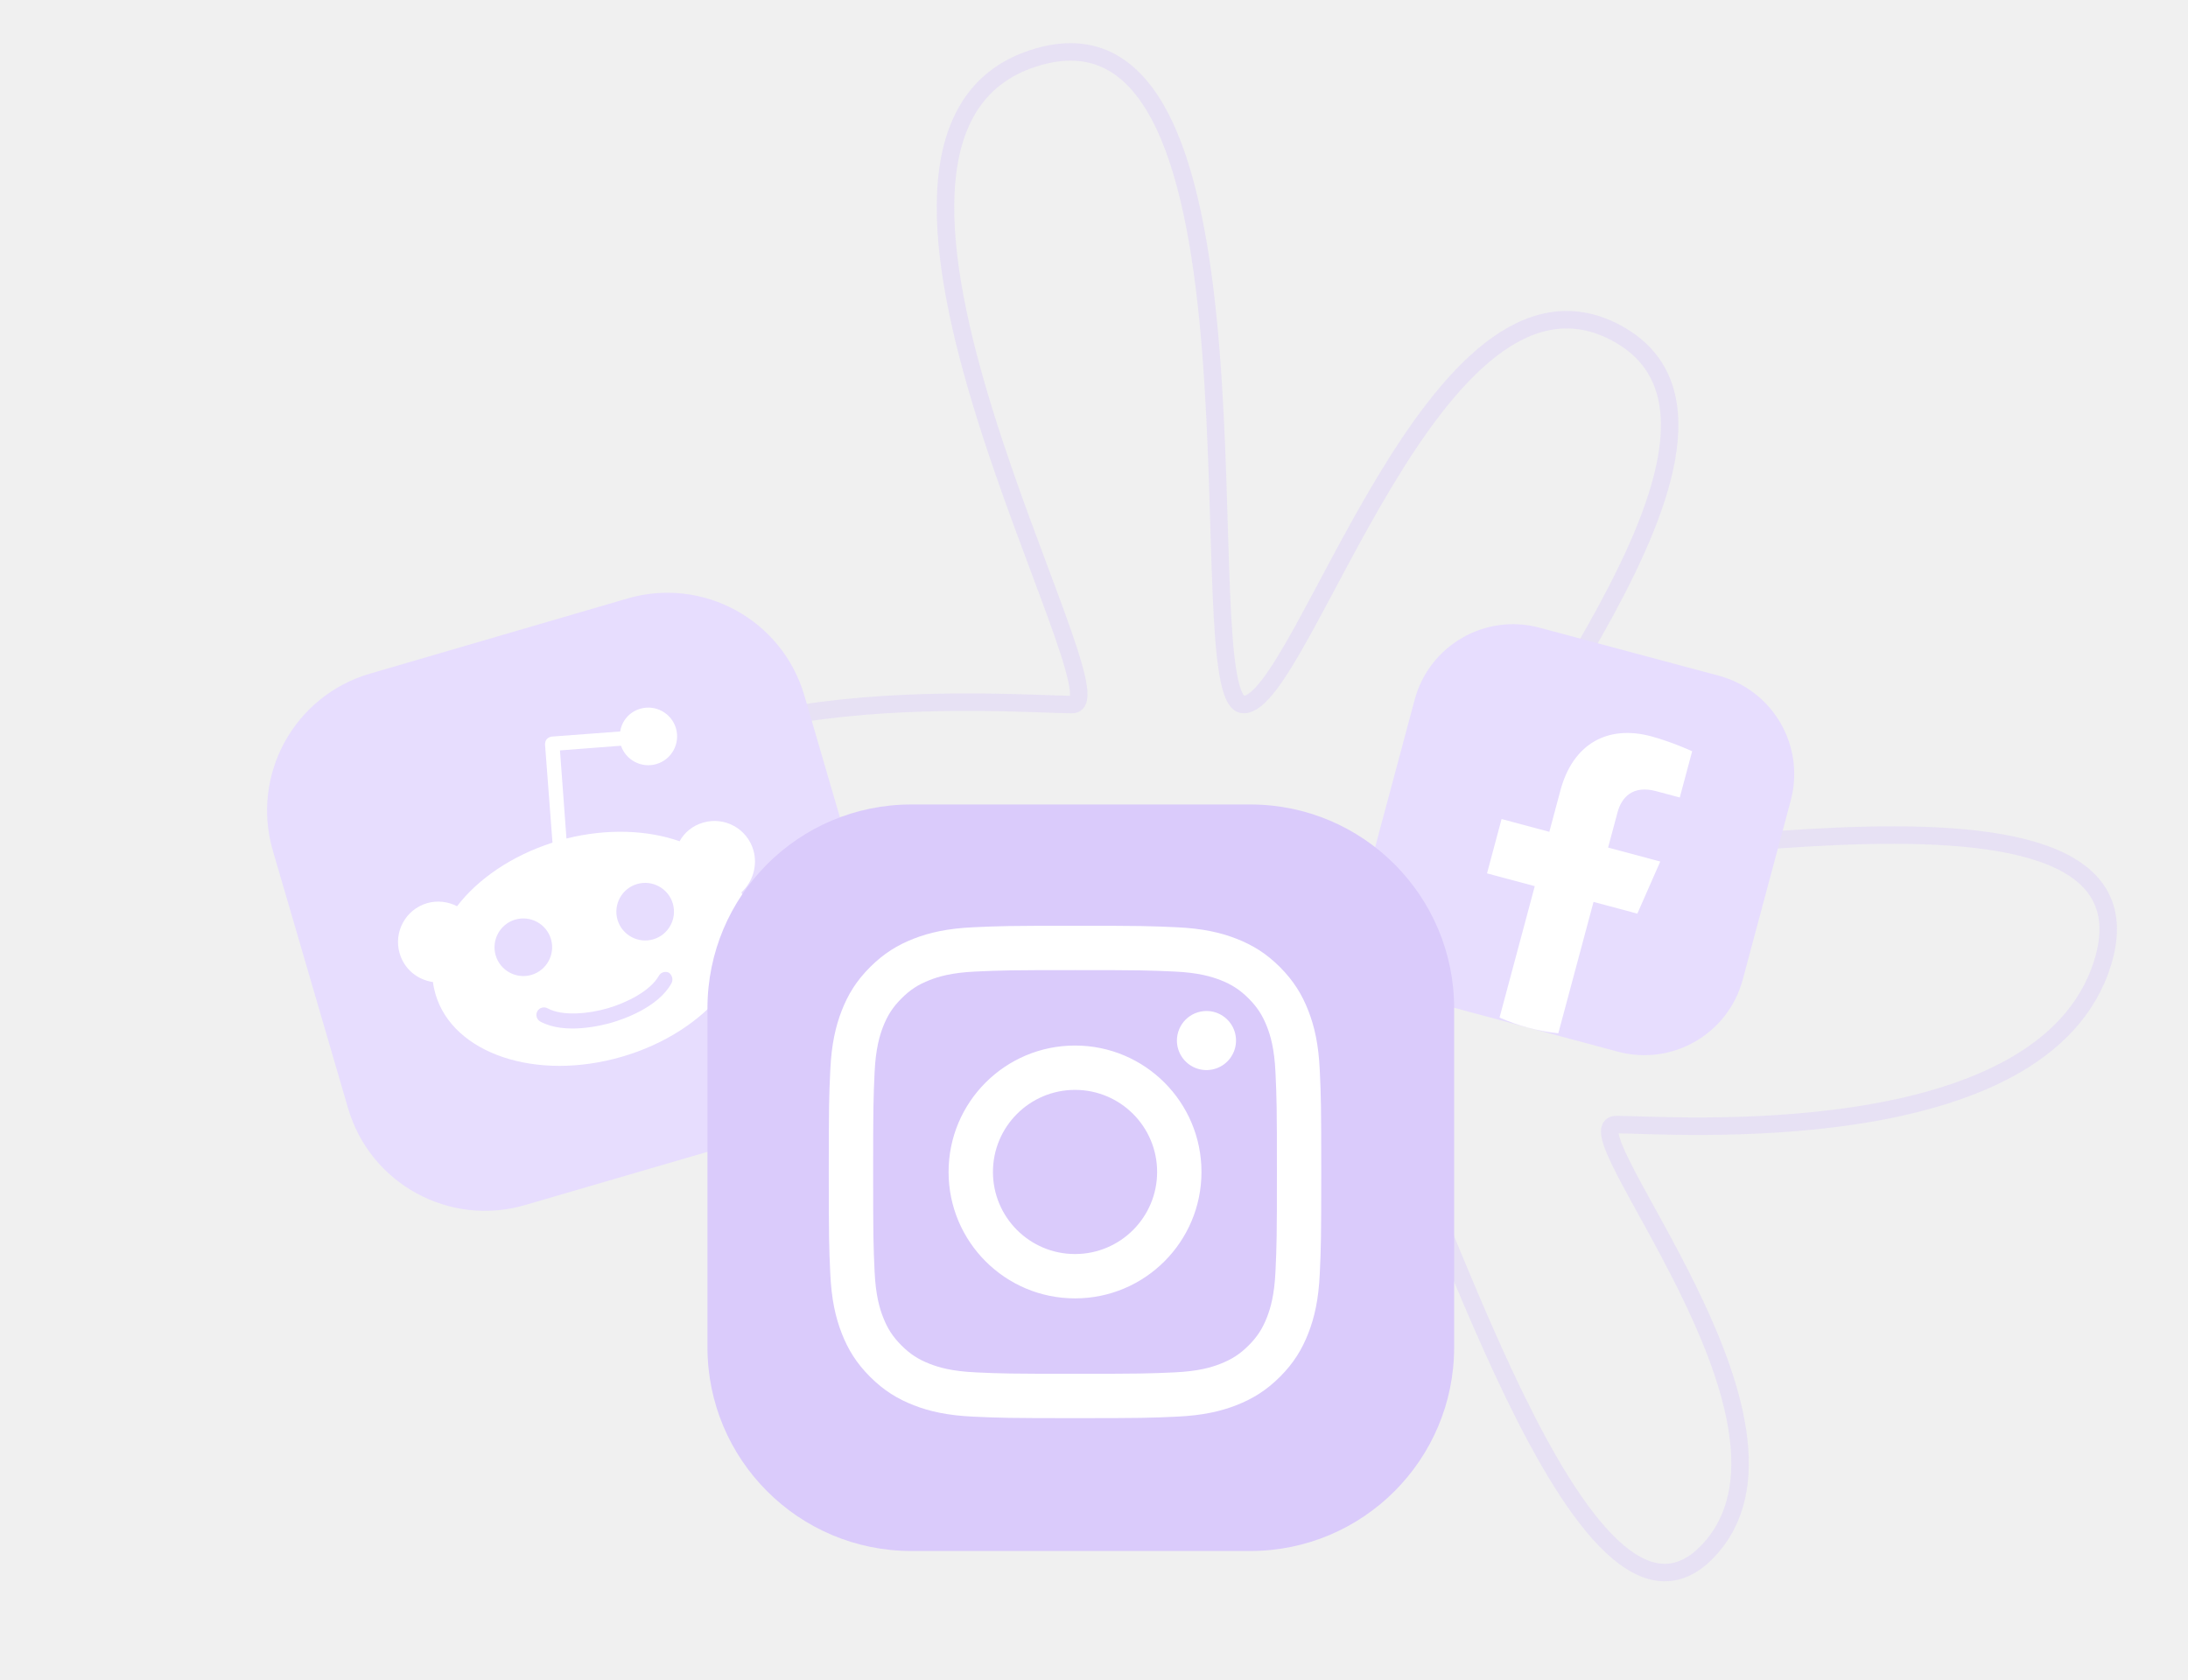
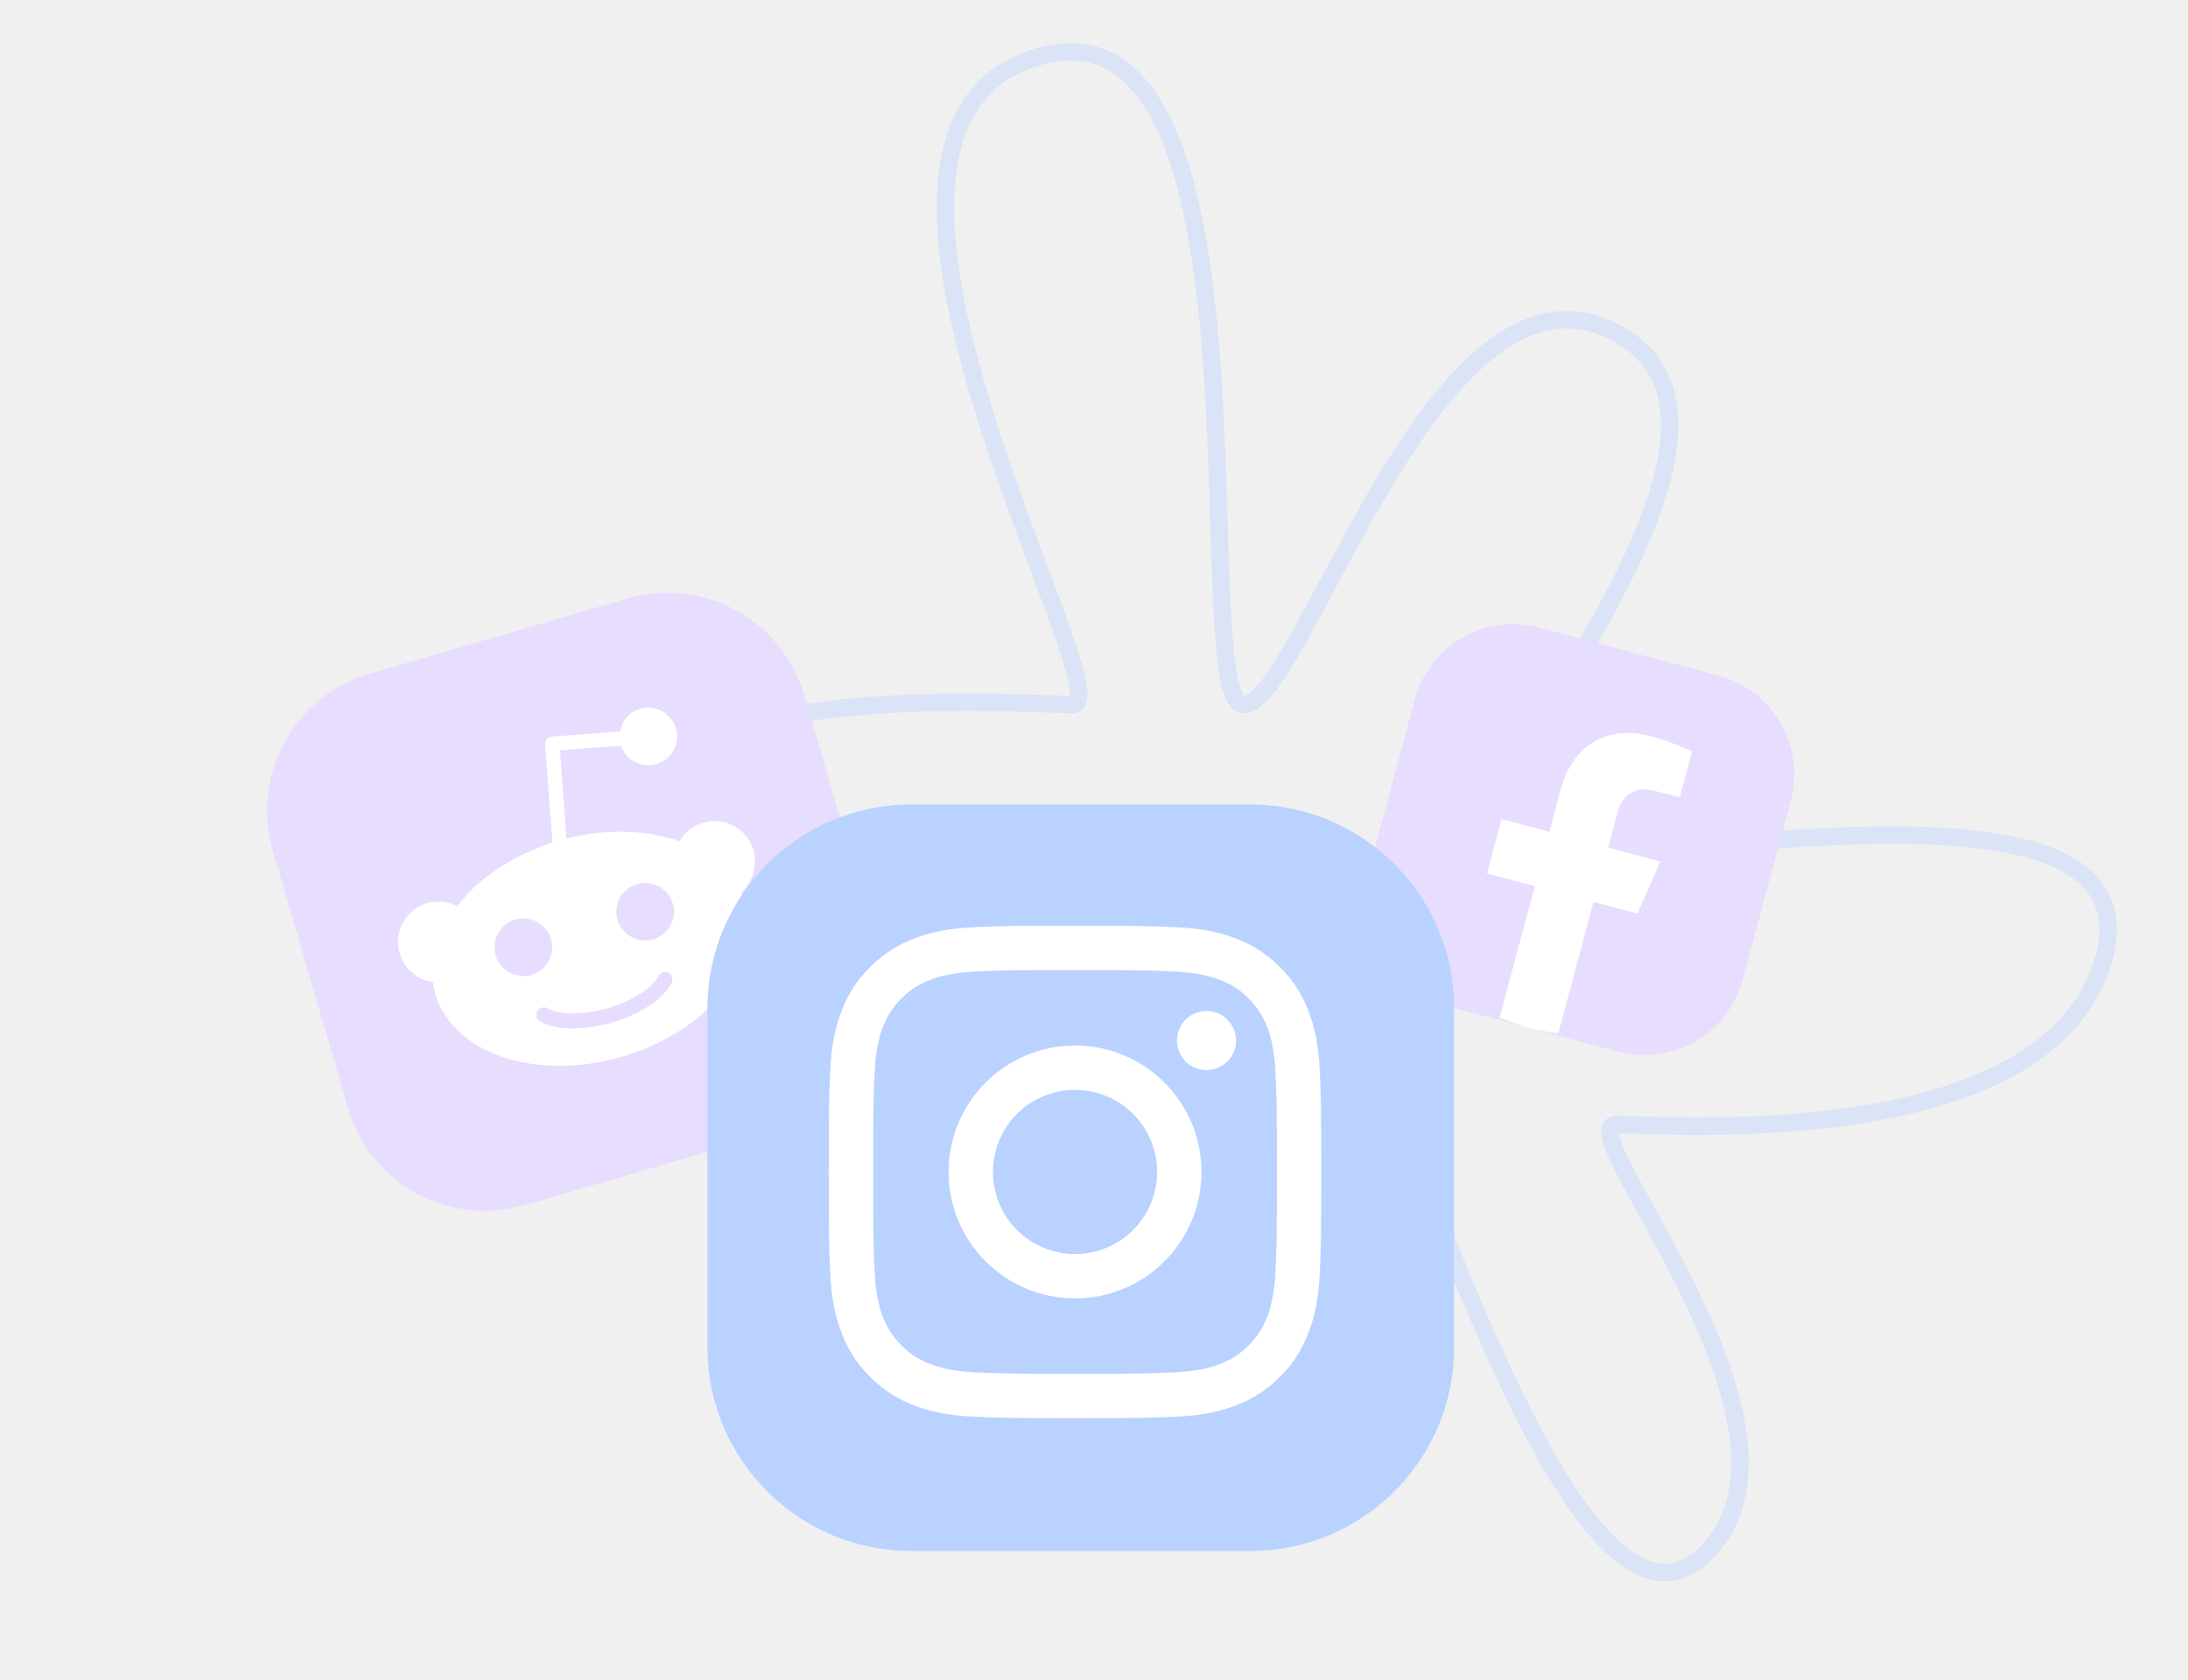
<svg xmlns="http://www.w3.org/2000/svg" width="125" height="96" viewBox="0 0 125 96" fill="none">
-   <path d="M71.052 40.26C67.67 40.26 73.437 -1.364 59.017 3.336C45.308 7.805 64.478 40.26 61.257 40.26C58.035 40.26 35.521 38.391 34.022 48.568C32.348 59.934 61.842 53.572 62.721 55.03C63.599 56.488 51.14 73.749 59.017 79.03C67.178 84.501 77.599 64.261 79.384 64.261C81.17 64.261 90.399 97.419 97.9 88.261C103.996 80.819 89.464 64.261 92.345 64.261C95.226 64.261 116.722 65.943 120.118 55.03C124.269 41.693 87.173 51.217 84.939 48.568C82.705 45.92 102.82 24.661 92.345 19.029C82.003 13.468 74.434 40.26 71.052 40.26Z" stroke="#DACBFB" stroke-opacity="0.4" stroke-linecap="round" />
+   <path d="M71.052 40.26C67.67 40.26 73.437 -1.364 59.017 3.336C45.308 7.805 64.478 40.26 61.257 40.26C58.035 40.26 35.521 38.391 34.022 48.568C32.348 59.934 61.842 53.572 62.721 55.03C63.599 56.488 51.14 73.749 59.017 79.03C67.178 84.501 77.599 64.261 79.384 64.261C81.17 64.261 90.399 97.419 97.9 88.261C103.996 80.819 89.464 64.261 92.345 64.261C95.226 64.261 116.722 65.943 120.118 55.03C124.269 41.693 87.173 51.217 84.939 48.568C82.705 45.92 102.82 24.661 92.345 19.029C82.003 13.468 74.434 40.26 71.052 40.26Z" stroke="#B9D2FF" stroke-opacity="0.4" stroke-linecap="round" />
  <rect x="13.302" y="40.781" width="31.633" height="31.633" rx="8.151" transform="rotate(-16.275 13.3018 40.7812)" fill="#E7DDFE" />
  <path d="M43.039 48.577C42.681 47.351 41.396 46.647 40.171 47.005C39.567 47.181 39.102 47.568 38.825 48.072C37 47.43 34.697 47.331 32.362 47.916L31.991 42.88L35.478 42.613C35.757 43.437 36.647 43.91 37.499 43.661C38.369 43.407 38.872 42.489 38.618 41.619C38.364 40.749 37.446 40.246 36.576 40.5C35.955 40.682 35.526 41.192 35.432 41.798L31.529 42.09C31.417 42.103 31.315 42.152 31.242 42.231C31.169 42.31 31.142 42.414 31.137 42.531L31.563 48.15C29.222 48.91 27.311 50.22 26.111 51.784C25.611 51.525 24.988 51.438 24.402 51.609C23.177 51.966 22.473 53.251 22.831 54.476C23.095 55.382 23.851 55.99 24.736 56.117C24.762 56.34 24.812 56.577 24.879 56.807C25.875 60.217 30.638 61.813 35.539 60.382C40.44 58.951 43.597 55.043 42.601 51.633C42.534 51.403 42.454 51.195 42.356 50.992C42.981 50.424 43.303 49.482 43.039 48.577ZM28.317 54.59C28.063 53.719 28.566 52.802 29.436 52.548C30.306 52.294 31.224 52.797 31.478 53.667C31.732 54.537 31.229 55.455 30.359 55.709C29.489 55.963 28.571 55.46 28.317 54.59ZM38.361 56.186C37.594 57.585 35.555 58.258 34.951 58.434C34.348 58.61 32.244 59.128 30.867 58.374C30.661 58.261 30.583 57.994 30.696 57.788C30.81 57.581 31.076 57.504 31.282 57.617C32.154 58.094 33.683 57.918 34.731 57.612C35.778 57.306 37.144 56.638 37.64 55.761C37.753 55.554 38.019 55.477 38.226 55.59C38.402 55.731 38.474 55.98 38.361 56.186ZM37.32 53.676C36.45 53.93 35.532 53.427 35.278 52.557C35.024 51.687 35.527 50.77 36.397 50.516C37.267 50.261 38.185 50.764 38.439 51.635C38.693 52.505 38.19 53.422 37.32 53.676Z" fill="white" />
  <rect x="82.326" y="34.36" width="22.244" height="22.244" rx="5.822" transform="rotate(15 82.3262 34.3604)" fill="#E7DDFE" />
  <path d="M93.541 52.208L94.85 49.231L91.87 48.432L92.41 46.418C92.637 45.568 93.275 44.851 94.609 45.208L95.965 45.571L96.673 42.928C96.673 42.928 95.5 42.388 94.325 42.073C91.87 41.416 89.868 42.474 89.147 45.166L88.513 47.533L85.785 46.802L84.953 49.907L87.681 50.638L85.669 58.146C86.194 58.379 86.742 58.573 87.313 58.726C87.883 58.879 88.455 58.985 89.026 59.045L91.038 51.538L93.541 52.208Z" fill="white" />
-   <rect x="40.417" y="45.97" width="42.658" height="42.658" rx="11.644" fill="#DACBFB" />
+   <rect x="40.417" y="45.97" width="42.658" height="42.658" rx="11.644" fill="#B9D2FF" />
  <path d="M56.727 66.969C56.727 64.379 58.826 62.279 61.416 62.279C64.006 62.279 66.106 64.379 66.106 66.969C66.106 69.559 64.006 71.659 61.416 71.659C58.826 71.659 56.727 69.559 56.727 66.969ZM54.192 66.969C54.192 70.959 57.426 74.193 61.416 74.193C65.406 74.193 68.64 70.959 68.64 66.969C68.64 62.979 65.406 59.745 61.416 59.745C57.426 59.745 54.192 62.979 54.192 66.969M67.237 59.459C67.237 59.793 67.336 60.119 67.522 60.397C67.707 60.675 67.971 60.891 68.279 61.019C68.588 61.147 68.927 61.18 69.254 61.115C69.582 61.05 69.883 60.89 70.119 60.654C70.355 60.418 70.516 60.117 70.581 59.789C70.647 59.462 70.613 59.123 70.486 58.814C70.358 58.505 70.142 58.242 69.864 58.056C69.587 57.87 69.26 57.771 68.926 57.771H68.926C68.478 57.772 68.049 57.949 67.732 58.266C67.416 58.582 67.238 59.011 67.237 59.459ZM55.732 78.42C54.361 78.358 53.615 78.129 53.12 77.936C52.463 77.681 51.994 77.376 51.502 76.884C51.009 76.392 50.704 75.924 50.449 75.267C50.256 74.772 50.028 74.026 49.965 72.654C49.897 71.172 49.883 70.726 49.883 66.969C49.883 63.212 49.898 62.768 49.965 61.284C50.028 59.912 50.258 59.168 50.449 58.672C50.705 58.015 51.01 57.546 51.502 57.053C51.994 56.561 52.462 56.256 53.12 56.001C53.615 55.808 54.361 55.58 55.732 55.517C57.215 55.449 57.661 55.435 61.416 55.435C65.171 55.435 65.617 55.45 67.101 55.517C68.473 55.58 69.217 55.81 69.713 56.001C70.37 56.256 70.839 56.562 71.332 57.054C71.824 57.546 72.128 58.015 72.384 58.672C72.577 59.167 72.806 59.913 72.868 61.284C72.936 62.768 72.95 63.213 72.95 66.969C72.95 70.726 72.936 71.171 72.868 72.655C72.805 74.026 72.576 74.772 72.384 75.267C72.128 75.924 71.824 76.393 71.332 76.884C70.84 77.376 70.37 77.681 69.713 77.936C69.218 78.13 68.473 78.358 67.101 78.421C65.618 78.489 65.173 78.502 61.416 78.502C57.659 78.502 57.215 78.489 55.732 78.421M55.616 52.986C54.118 53.054 53.095 53.292 52.201 53.639C51.276 53.999 50.492 54.48 49.709 55.262C48.926 56.044 48.445 56.828 48.086 57.754C47.739 58.649 47.501 59.671 47.433 61.169C47.364 62.669 47.348 63.149 47.348 66.969C47.348 70.79 47.364 71.269 47.433 72.769C47.501 74.267 47.739 75.29 48.086 76.184C48.445 77.109 48.926 77.894 49.709 78.676C50.492 79.457 51.275 79.938 52.201 80.299C53.096 80.646 54.118 80.884 55.616 80.952C57.117 81.02 57.595 81.037 61.416 81.037C65.236 81.037 65.716 81.021 67.216 80.952C68.713 80.884 69.736 80.646 70.63 80.299C71.555 79.938 72.34 79.458 73.123 78.676C73.906 77.894 74.385 77.109 74.745 76.184C75.093 75.29 75.332 74.267 75.399 72.769C75.467 71.268 75.483 70.79 75.483 66.969C75.483 63.149 75.467 62.669 75.399 61.169C75.331 59.671 75.093 58.648 74.745 57.754C74.385 56.829 73.904 56.045 73.123 55.262C72.341 54.479 71.555 53.999 70.632 53.639C69.736 53.292 68.713 53.053 67.217 52.986C65.717 52.917 65.237 52.901 61.417 52.901C57.598 52.901 57.117 52.917 55.616 52.986" fill="white" />
</svg>
